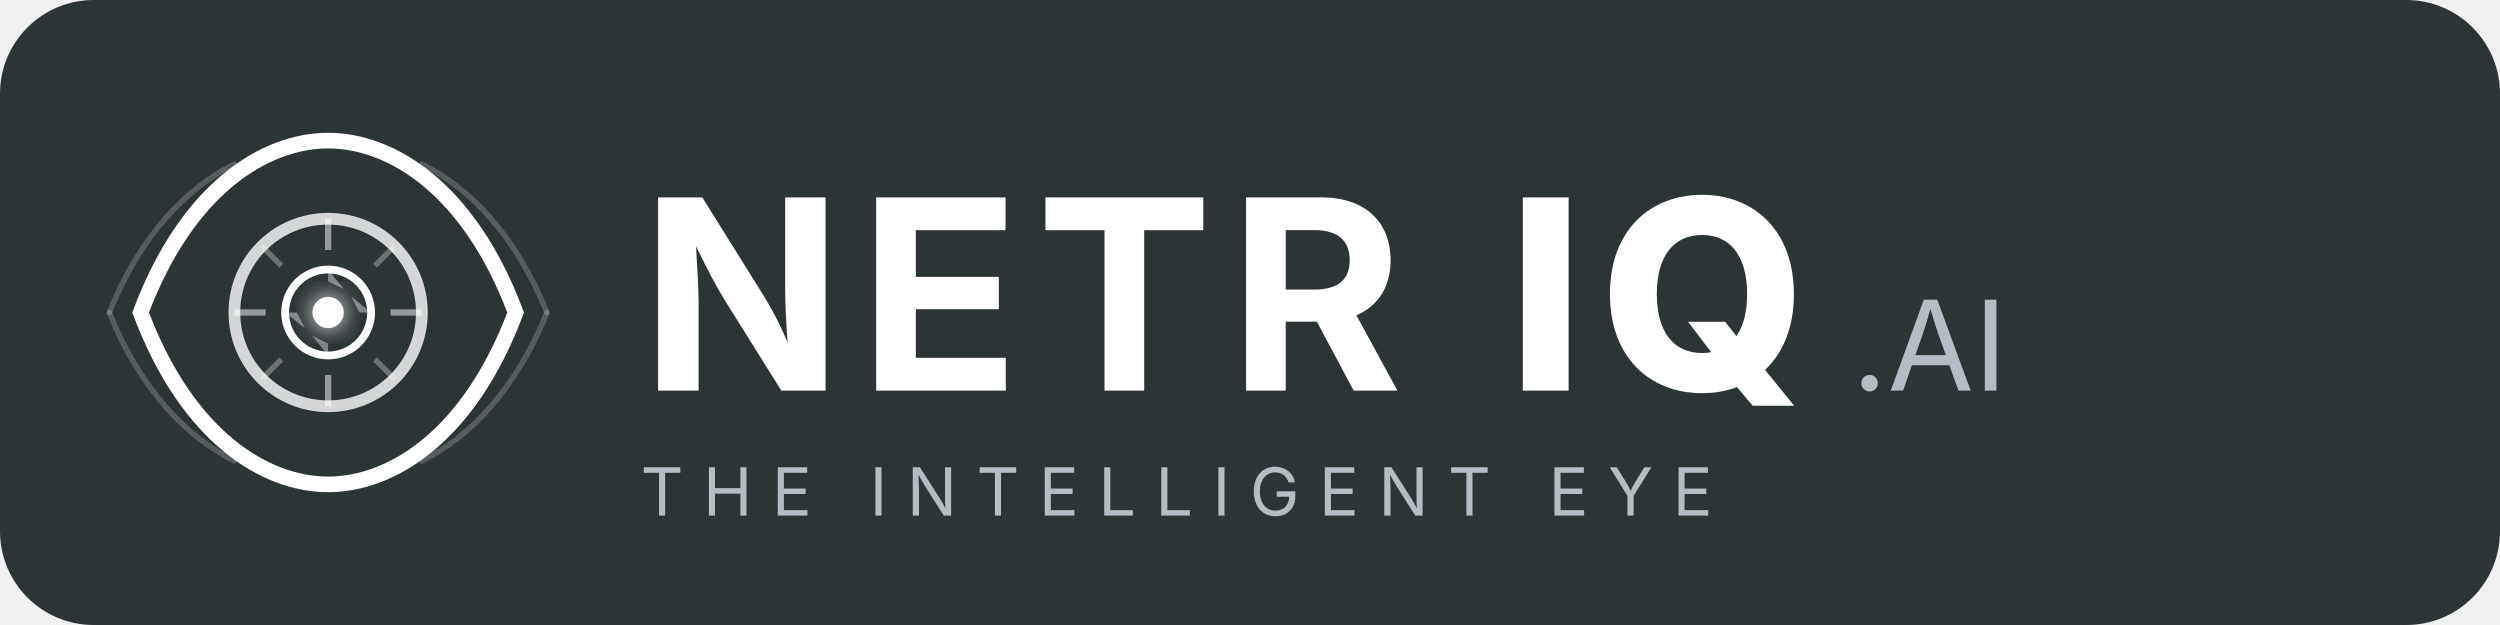
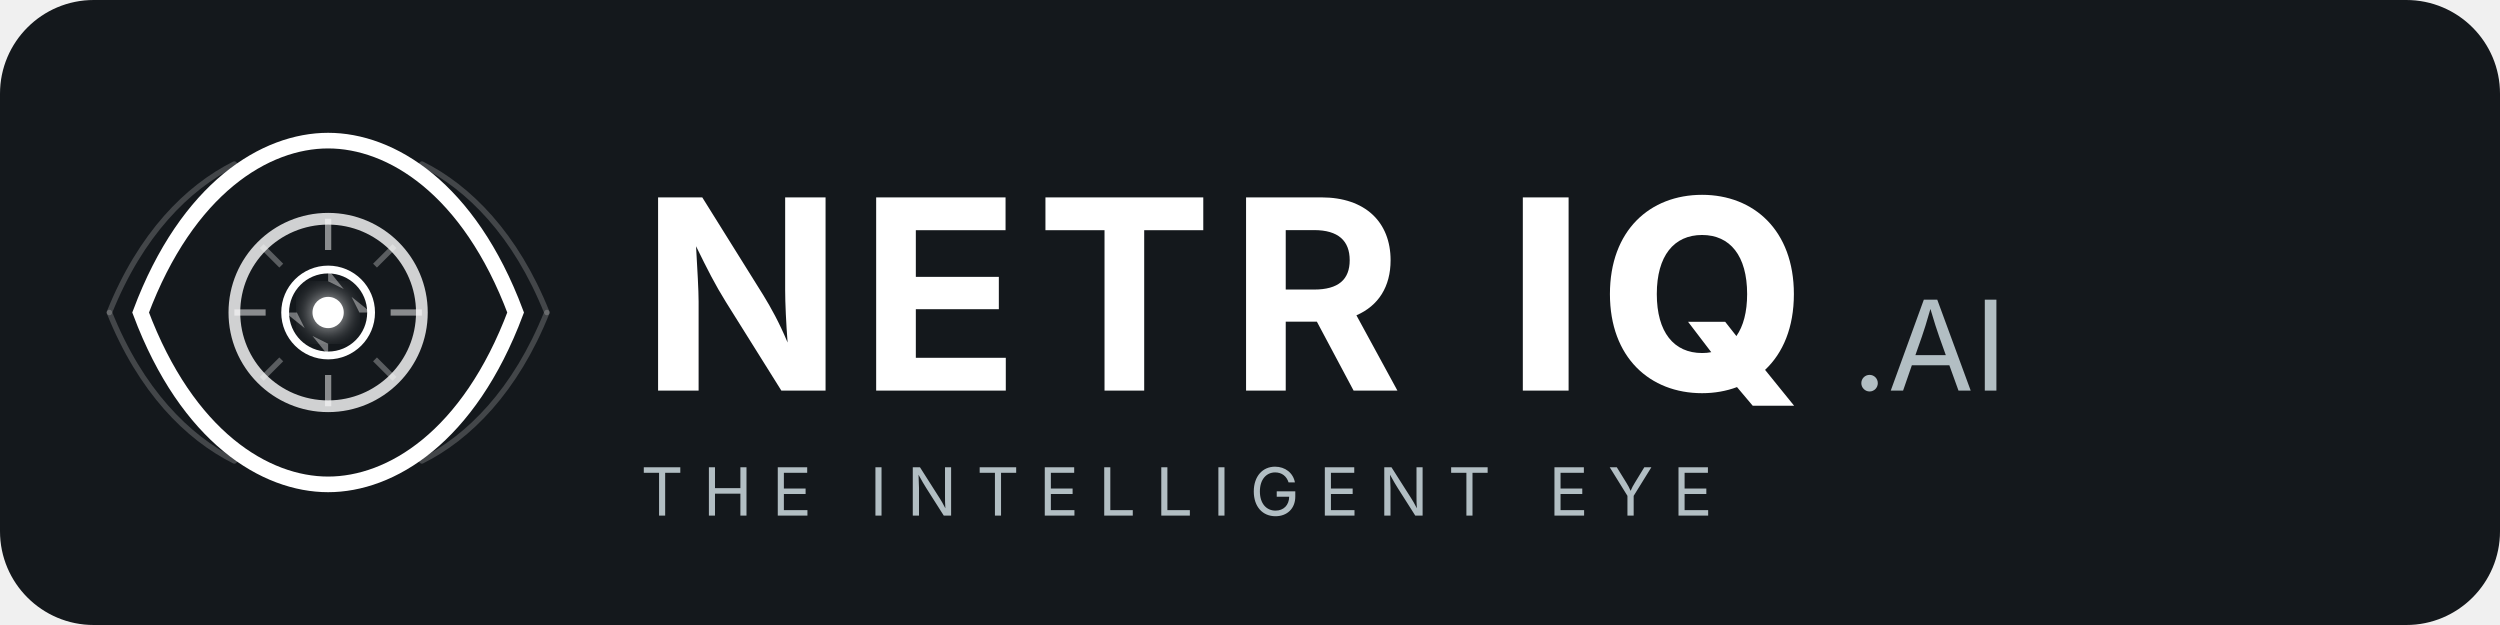
<svg xmlns="http://www.w3.org/2000/svg" viewBox="0 0 320 80" fill="none">
  <defs>
    <filter id="glow" x="-50%" y="-50%" width="200%" height="200%">
      <feGaussianBlur stdDeviation="1.5" result="blur" />
      <feMerge>
        <feMergeNode in="blur" />
        <feMergeNode in="SourceGraphic" />
      </feMerge>
    </filter>
  </defs>
-   <rect width="320" height="80" rx="12" fill="#2D3436" />
+   <rect width="320" height="80" rx="12" fill="#14181C" />
  <g transform="translate(14, 16)">
    <path d="M 4,24 C 10,8 20,2 28,2 C 36,2 46,8 52,24 C 46,40 36,46 28,46 C 20,46 10,40 4,24 Z" stroke="#FFFFFF" stroke-width="2" fill="none" />
    <circle cx="28" cy="24" r="12" stroke="#FFFFFF" stroke-width="1.5" fill="none" opacity="0.8" />
    <line x1="28" y1="12" x2="28" y2="16" stroke="#FFFFFF" stroke-width="0.8" opacity="0.5" />
    <line x1="28" y1="32" x2="28" y2="36" stroke="#FFFFFF" stroke-width="0.8" opacity="0.5" />
    <line x1="16" y1="24" x2="20" y2="24" stroke="#FFFFFF" stroke-width="0.8" opacity="0.5" />
    <line x1="36" y1="24" x2="40" y2="24" stroke="#FFFFFF" stroke-width="0.8" opacity="0.5" />
    <line x1="19.5" y1="15.5" x2="22" y2="18" stroke="#FFFFFF" stroke-width="0.7" opacity="0.3" />
    <line x1="36.5" y1="15.5" x2="34" y2="18" stroke="#FFFFFF" stroke-width="0.7" opacity="0.3" />
    <line x1="19.5" y1="32.5" x2="22" y2="30" stroke="#FFFFFF" stroke-width="0.7" opacity="0.3" />
    <line x1="36.5" y1="32.5" x2="34" y2="30" stroke="#FFFFFF" stroke-width="0.7" opacity="0.3" />
-     <circle cx="28" cy="24" r="5.5" fill="#2D3436" stroke="#FFFFFF" stroke-width="1" />
+     <circle cx="28" cy="24" r="5.5" fill="#14181C" stroke="#FFFFFF" stroke-width="1" />
    <path d="M 28,18.5 L 30,21 L 28,20 Z" fill="#FFFFFF" opacity="0.4" />
    <path d="M 33.5,24 L 31,22 L 32,24 Z" fill="#FFFFFF" opacity="0.4" />
    <path d="M 28,29.5 L 26,27 L 28,28 Z" fill="#FFFFFF" opacity="0.4" />
    <path d="M 22.5,24 L 25,26 L 24,24 Z" fill="#FFFFFF" opacity="0.4" />
    <circle cx="28" cy="24" r="2" fill="#FFFFFF" filter="url(#glow)" />
    <path d="M 0,24 C 4,14 10,8 16,5" stroke="#FFFFFF" stroke-width="0.7" fill="none" opacity="0.2" stroke-linecap="round" />
    <path d="M 56,24 C 52,14 46,8 40,5" stroke="#FFFFFF" stroke-width="0.7" fill="none" opacity="0.2" stroke-linecap="round" />
    <path d="M 0,24 C 4,34 10,40 16,43" stroke="#FFFFFF" stroke-width="0.7" fill="none" opacity="0.2" stroke-linecap="round" />
    <path d="M 56,24 C 52,34 46,40 40,43" stroke="#FFFFFF" stroke-width="0.7" fill="none" opacity="0.2" stroke-linecap="round" />
  </g>
  <text x="82" y="50" font-family="Inter, -apple-system, BlinkMacSystemFont, 'Segoe UI', Helvetica, Arial, sans-serif" font-weight="700" font-size="34" letter-spacing="2" fill="#FFFFFF">NETR</text>
  <text x="193" y="50" font-family="Inter, -apple-system, BlinkMacSystemFont, 'Segoe UI', Helvetica, Arial, sans-serif" font-weight="800" font-size="34" letter-spacing="2" fill="#FFFFFF">IQ</text>
  <text x="237" y="50" font-family="Inter, -apple-system, BlinkMacSystemFont, 'Segoe UI', Helvetica, Arial, sans-serif" font-weight="400" font-size="16" fill="#B2BEC3">.AI</text>
  <text x="82" y="66" font-family="Inter, -apple-system, BlinkMacSystemFont, 'Segoe UI', Helvetica, Arial, sans-serif" font-weight="400" font-size="8.5" letter-spacing="2.5" fill="#B2BEC3">THE INTELLIGENT EYE</text>
</svg>
